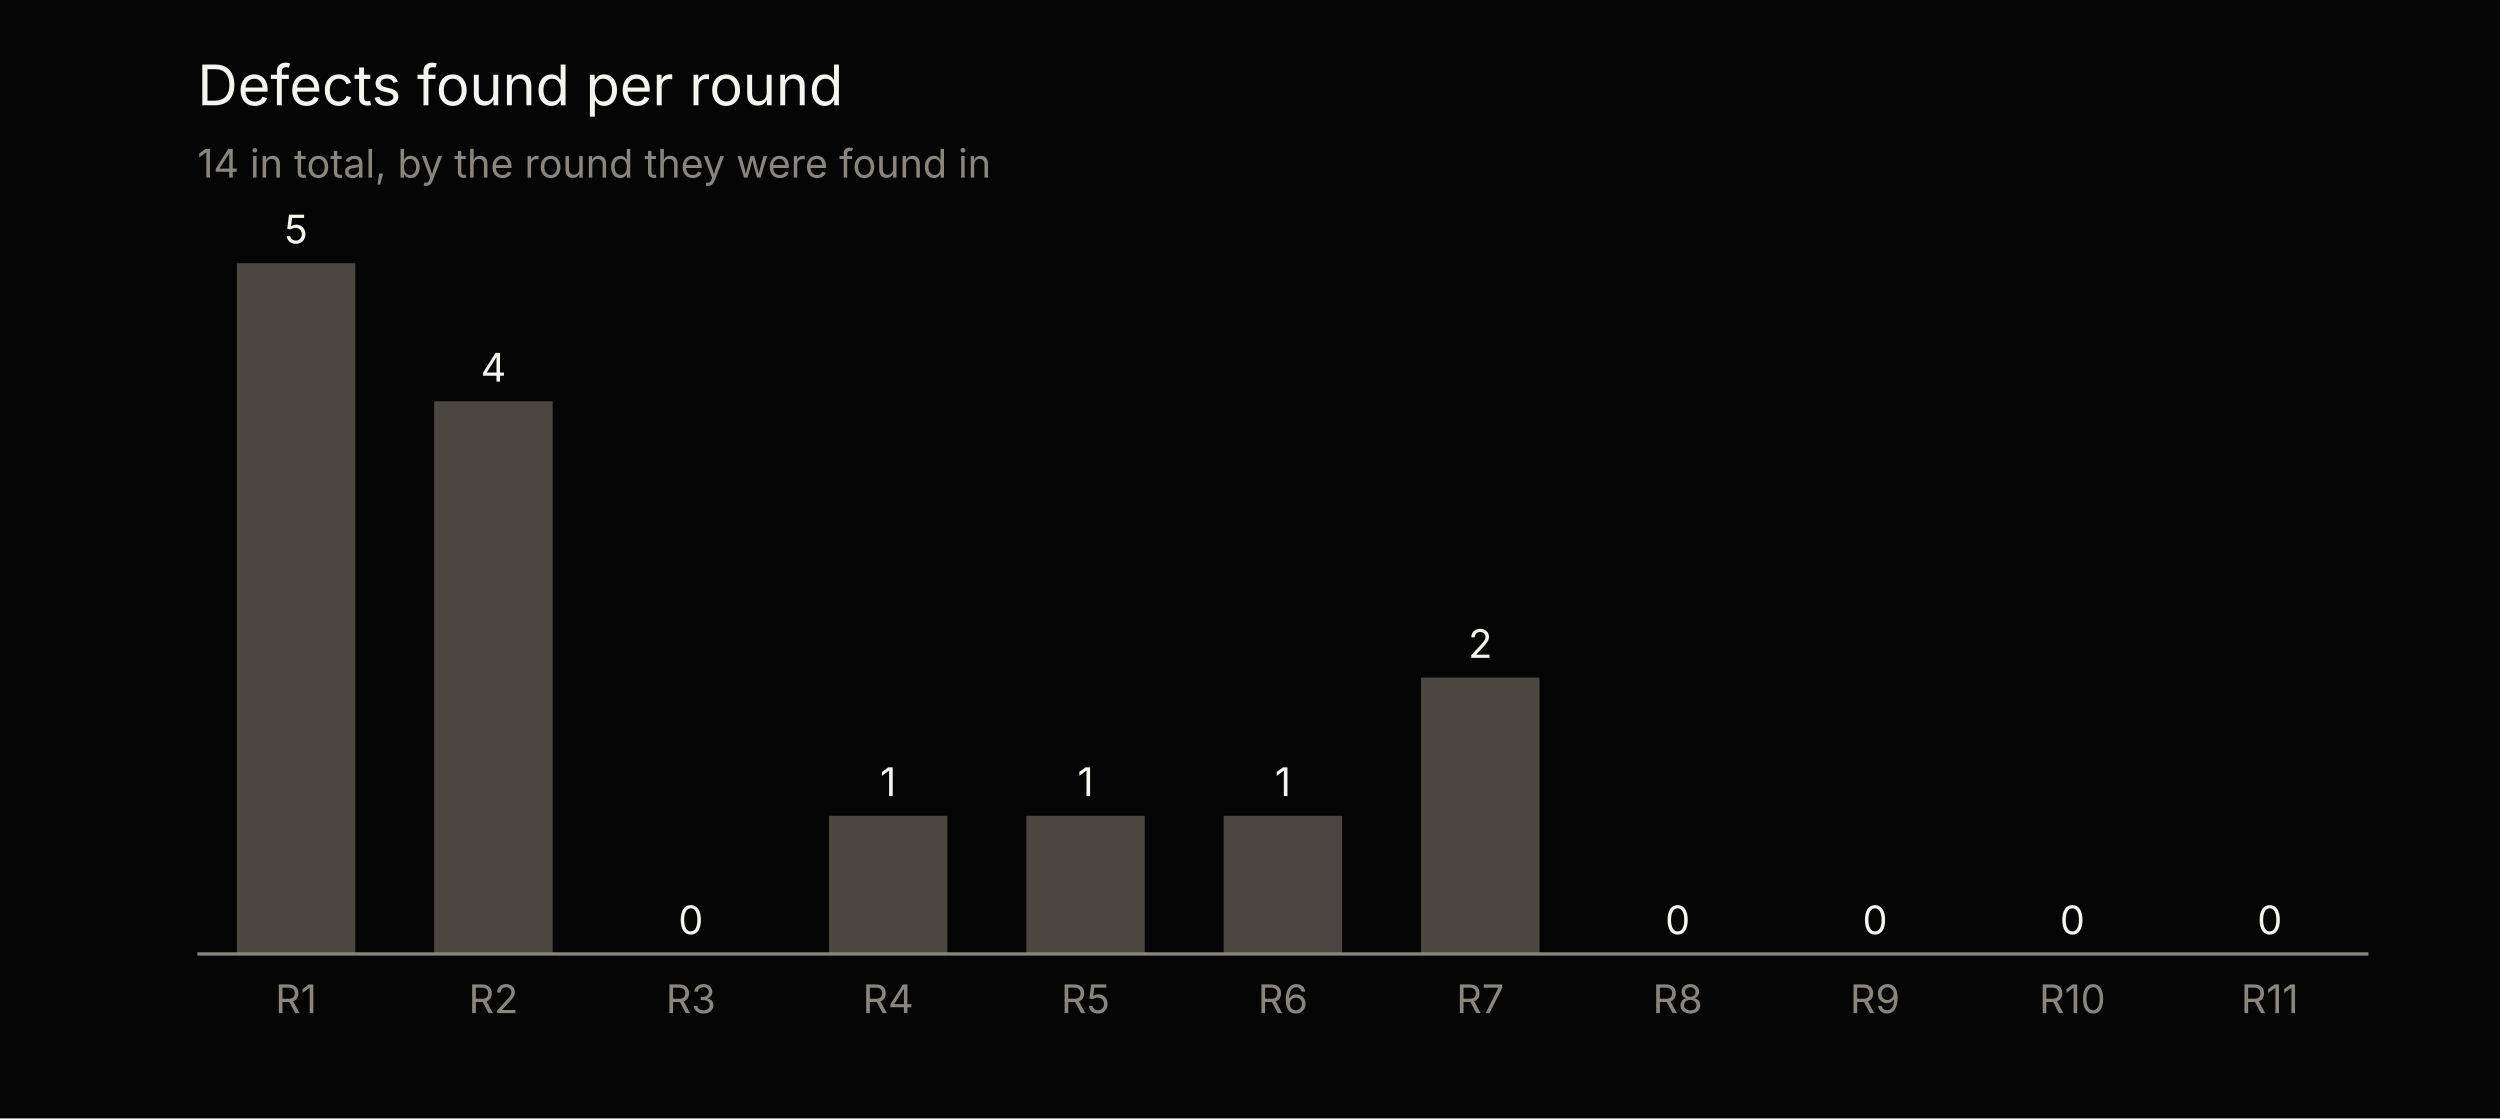
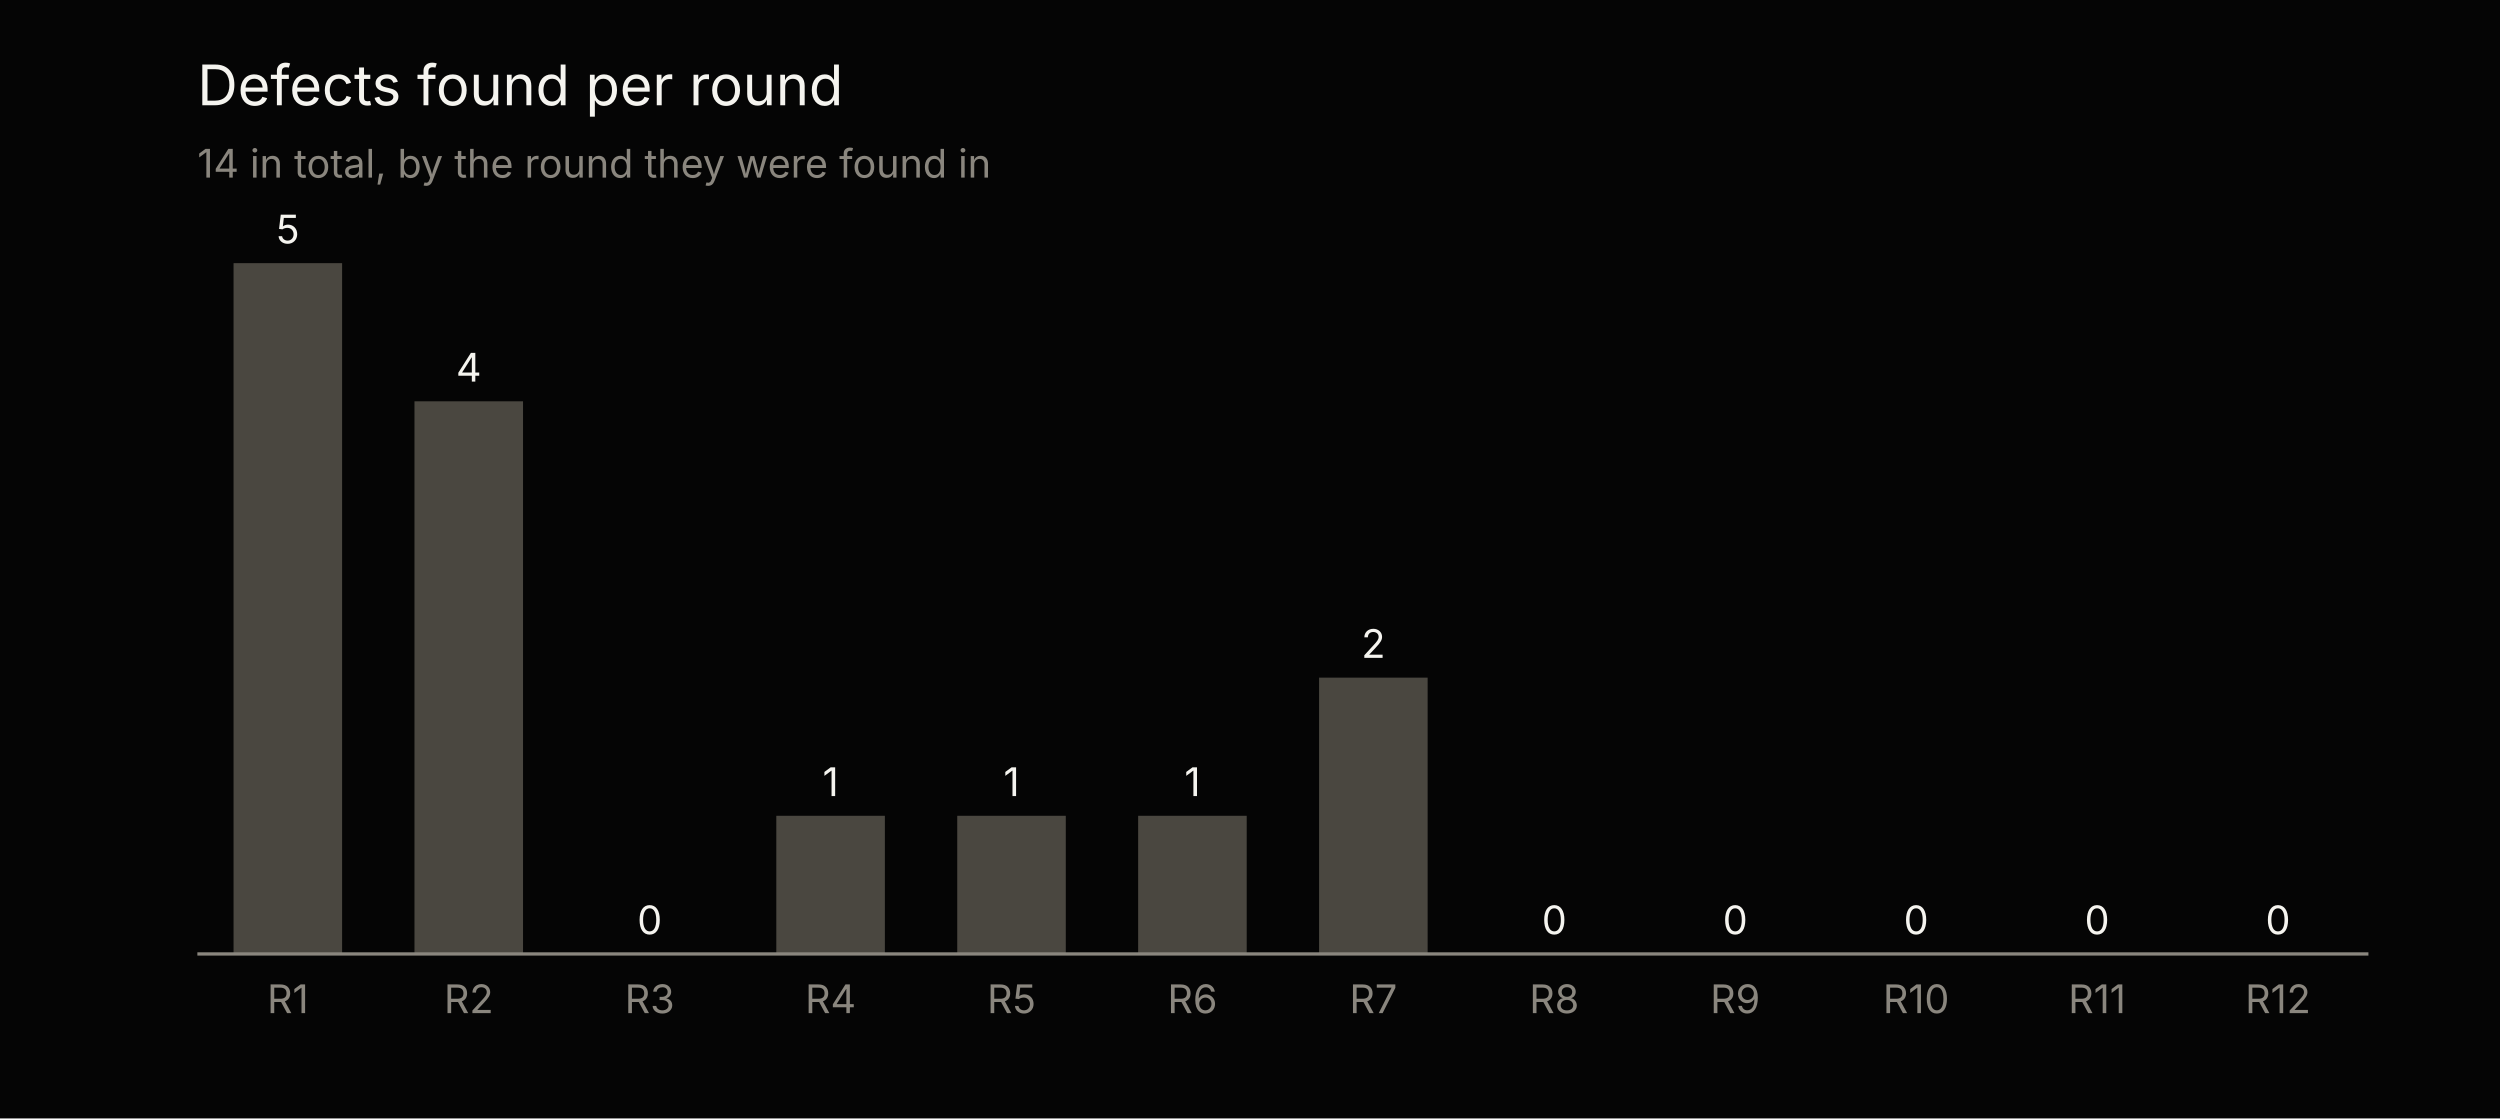
<svg xmlns="http://www.w3.org/2000/svg" viewBox="0 0 760 340" font-family="Inter, Arial, sans-serif" font-size="12">
  <rect width="760" height="340" fill="#050505" />
  <text x="60" y="32" font-size="17" fill="#f5f4ef">Defects found per round</text>
  <text x="60" y="54" fill="#8a867e">14 in total, by the round they were found in</text>
-   <rect x="72.0" y="80.0" width="36.0" height="210.0" fill="#4a4740" />
-   <text x="90.0" y="74.0" text-anchor="middle" fill="#f5f4ef">5</text>
-   <text x="90.0" y="308" text-anchor="middle" fill="#8a867e">R1</text>
-   <rect x="132.0" y="122.0" width="36.0" height="168.0" fill="#4a4740" />
-   <text x="150.0" y="116.0" text-anchor="middle" fill="#f5f4ef">4</text>
-   <text x="150.0" y="308" text-anchor="middle" fill="#8a867e">R2</text>
-   <rect x="192.0" y="290.0" width="36.0" height="0.0" fill="#4a4740" />
-   <text x="210.0" y="284.0" text-anchor="middle" fill="#f5f4ef">0</text>
-   <text x="210.0" y="308" text-anchor="middle" fill="#8a867e">R3</text>
-   <rect x="252.0" y="248.0" width="36.0" height="42.0" fill="#4a4740" />
-   <text x="270.0" y="242.0" text-anchor="middle" fill="#f5f4ef">1</text>
-   <text x="270.0" y="308" text-anchor="middle" fill="#8a867e">R4</text>
-   <rect x="312.0" y="248.0" width="36.0" height="42.0" fill="#4a4740" />
-   <text x="330.0" y="242.0" text-anchor="middle" fill="#f5f4ef">1</text>
-   <text x="330.0" y="308" text-anchor="middle" fill="#8a867e">R5</text>
-   <rect x="372.0" y="248.0" width="36.0" height="42.0" fill="#4a4740" />
-   <text x="390.0" y="242.0" text-anchor="middle" fill="#f5f4ef">1</text>
-   <text x="390.0" y="308" text-anchor="middle" fill="#8a867e">R6</text>
-   <rect x="432.0" y="206.0" width="36.0" height="84.0" fill="#4a4740" />
-   <text x="450.0" y="200.0" text-anchor="middle" fill="#f5f4ef">2</text>
-   <text x="450.0" y="308" text-anchor="middle" fill="#8a867e">R7</text>
-   <rect x="492.0" y="290.0" width="36.0" height="0.0" fill="#4a4740" />
-   <text x="510.0" y="284.0" text-anchor="middle" fill="#f5f4ef">0</text>
-   <text x="510.0" y="308" text-anchor="middle" fill="#8a867e">R8</text>
-   <rect x="552.0" y="290.0" width="36.0" height="0.0" fill="#4a4740" />
-   <text x="570.0" y="284.0" text-anchor="middle" fill="#f5f4ef">0</text>
-   <text x="570.0" y="308" text-anchor="middle" fill="#8a867e">R9</text>
-   <rect x="612.0" y="290.0" width="36.0" height="0.0" fill="#4a4740" />
-   <text x="630.0" y="284.0" text-anchor="middle" fill="#f5f4ef">0</text>
-   <text x="630.0" y="308" text-anchor="middle" fill="#8a867e">R10</text>
-   <rect x="672.0" y="290.0" width="36.0" height="0.0" fill="#d5a84b" />
-   <text x="690.0" y="284.0" text-anchor="middle" fill="#f5f4ef">0</text>
-   <text x="690.0" y="308" text-anchor="middle" fill="#8a867e">R11</text>
+   <rect x="71.0" y="80.0" width="33.0" height="210.0" fill="#4a4740" />
+   <text x="87.5" y="74.0" text-anchor="middle" fill="#f5f4ef">5</text>
+   <text x="87.5" y="308" text-anchor="middle" fill="#8a867e">R1</text>
+   <rect x="126.0" y="122.0" width="33.0" height="168.0" fill="#4a4740" />
+   <text x="142.5" y="116.0" text-anchor="middle" fill="#f5f4ef">4</text>
+   <text x="142.5" y="308" text-anchor="middle" fill="#8a867e">R2</text>
+   <rect x="181.0" y="290.0" width="33.0" height="0.0" fill="#4a4740" />
+   <text x="197.5" y="284.0" text-anchor="middle" fill="#f5f4ef">0</text>
+   <text x="197.5" y="308" text-anchor="middle" fill="#8a867e">R3</text>
+   <rect x="236.0" y="248.0" width="33.0" height="42.0" fill="#4a4740" />
+   <text x="252.5" y="242.0" text-anchor="middle" fill="#f5f4ef">1</text>
+   <text x="252.5" y="308" text-anchor="middle" fill="#8a867e">R4</text>
+   <rect x="291.0" y="248.0" width="33.0" height="42.0" fill="#4a4740" />
+   <text x="307.5" y="242.0" text-anchor="middle" fill="#f5f4ef">1</text>
+   <text x="307.5" y="308" text-anchor="middle" fill="#8a867e">R5</text>
+   <rect x="346.0" y="248.0" width="33.0" height="42.0" fill="#4a4740" />
+   <text x="362.5" y="242.0" text-anchor="middle" fill="#f5f4ef">1</text>
+   <text x="362.5" y="308" text-anchor="middle" fill="#8a867e">R6</text>
+   <rect x="401.0" y="206.0" width="33.0" height="84.0" fill="#4a4740" />
+   <text x="417.5" y="200.0" text-anchor="middle" fill="#f5f4ef">2</text>
+   <text x="417.5" y="308" text-anchor="middle" fill="#8a867e">R7</text>
+   <rect x="456.0" y="290.0" width="33.0" height="0.0" fill="#4a4740" />
+   <text x="472.5" y="284.0" text-anchor="middle" fill="#f5f4ef">0</text>
+   <text x="472.5" y="308" text-anchor="middle" fill="#8a867e">R8</text>
+   <rect x="511.0" y="290.0" width="33.0" height="0.0" fill="#4a4740" />
+   <text x="527.5" y="284.0" text-anchor="middle" fill="#f5f4ef">0</text>
+   <text x="527.5" y="308" text-anchor="middle" fill="#8a867e">R9</text>
+   <rect x="566.0" y="290.0" width="33.0" height="0.0" fill="#4a4740" />
+   <text x="582.5" y="284.0" text-anchor="middle" fill="#f5f4ef">0</text>
+   <text x="582.5" y="308" text-anchor="middle" fill="#8a867e">R10</text>
+   <rect x="621.0" y="290.0" width="33.0" height="0.0" fill="#4a4740" />
+   <text x="637.5" y="284.0" text-anchor="middle" fill="#f5f4ef">0</text>
+   <text x="637.5" y="308" text-anchor="middle" fill="#8a867e">R11</text>
+   <rect x="676.0" y="290.0" width="33.0" height="0.0" fill="#d5a84b" />
+   <text x="692.5" y="284.0" text-anchor="middle" fill="#f5f4ef">0</text>
+   <text x="692.5" y="308" text-anchor="middle" fill="#8a867e">R12</text>
  <line x1="60" x2="720" y1="290" y2="290" stroke="#8a867e" />
</svg>
